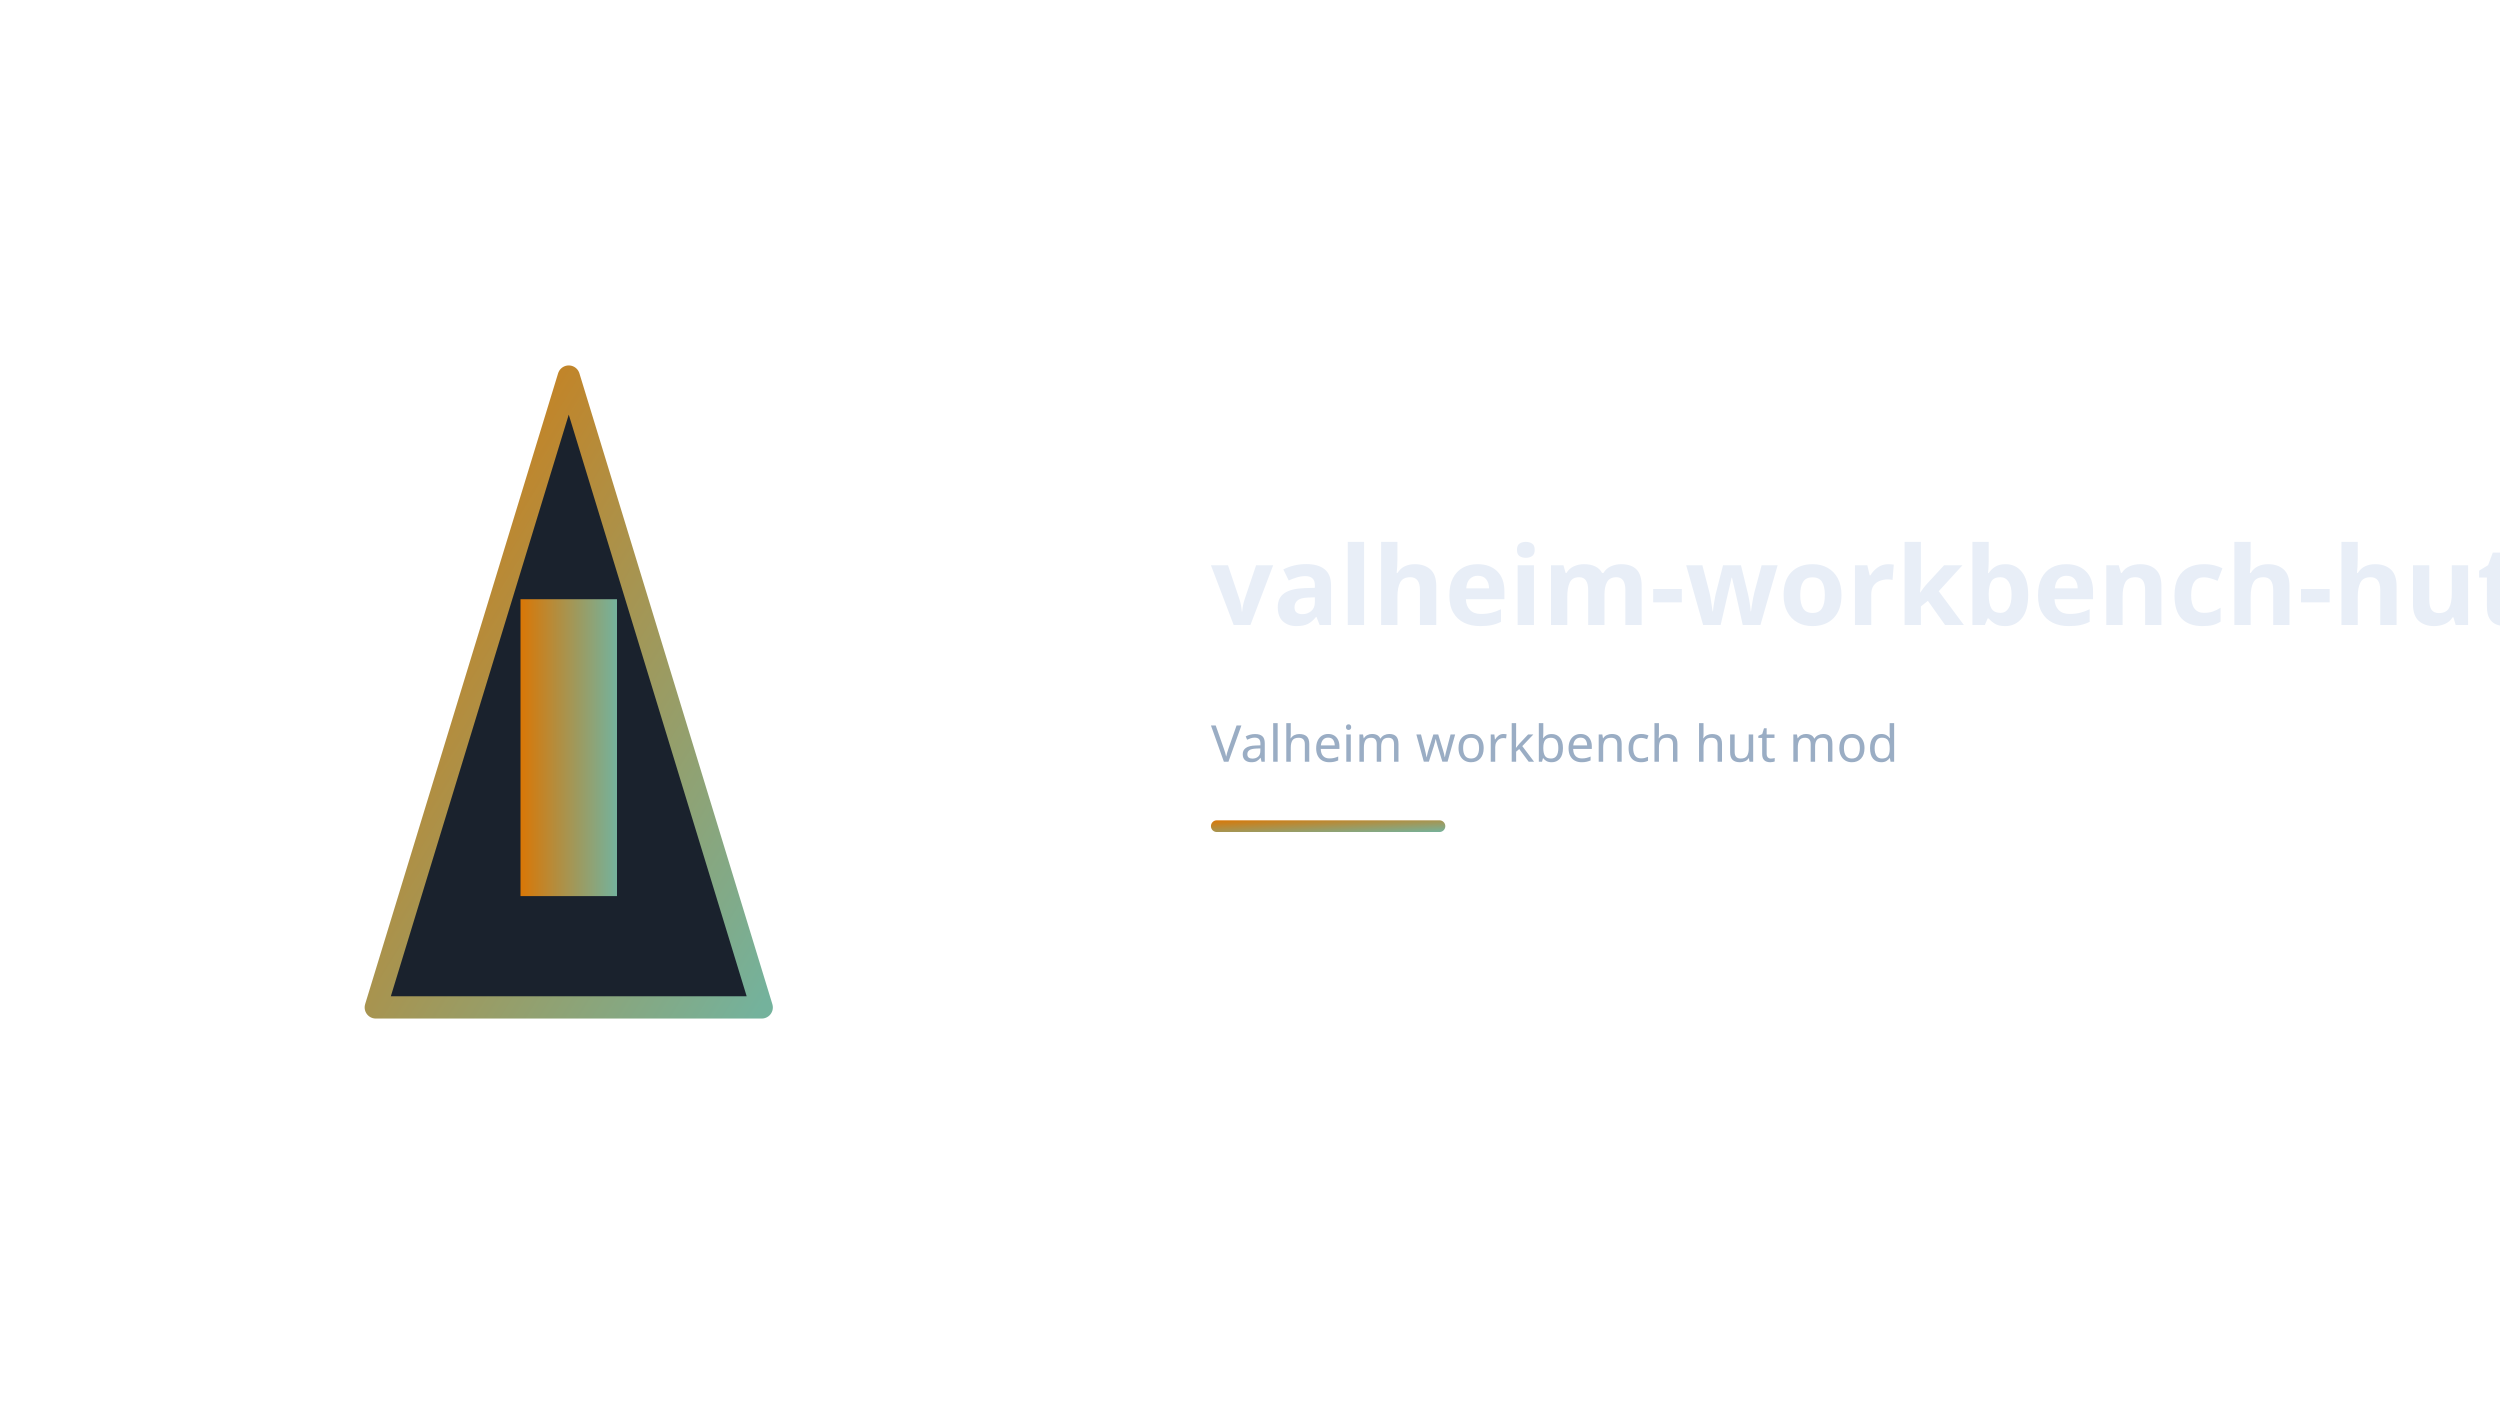
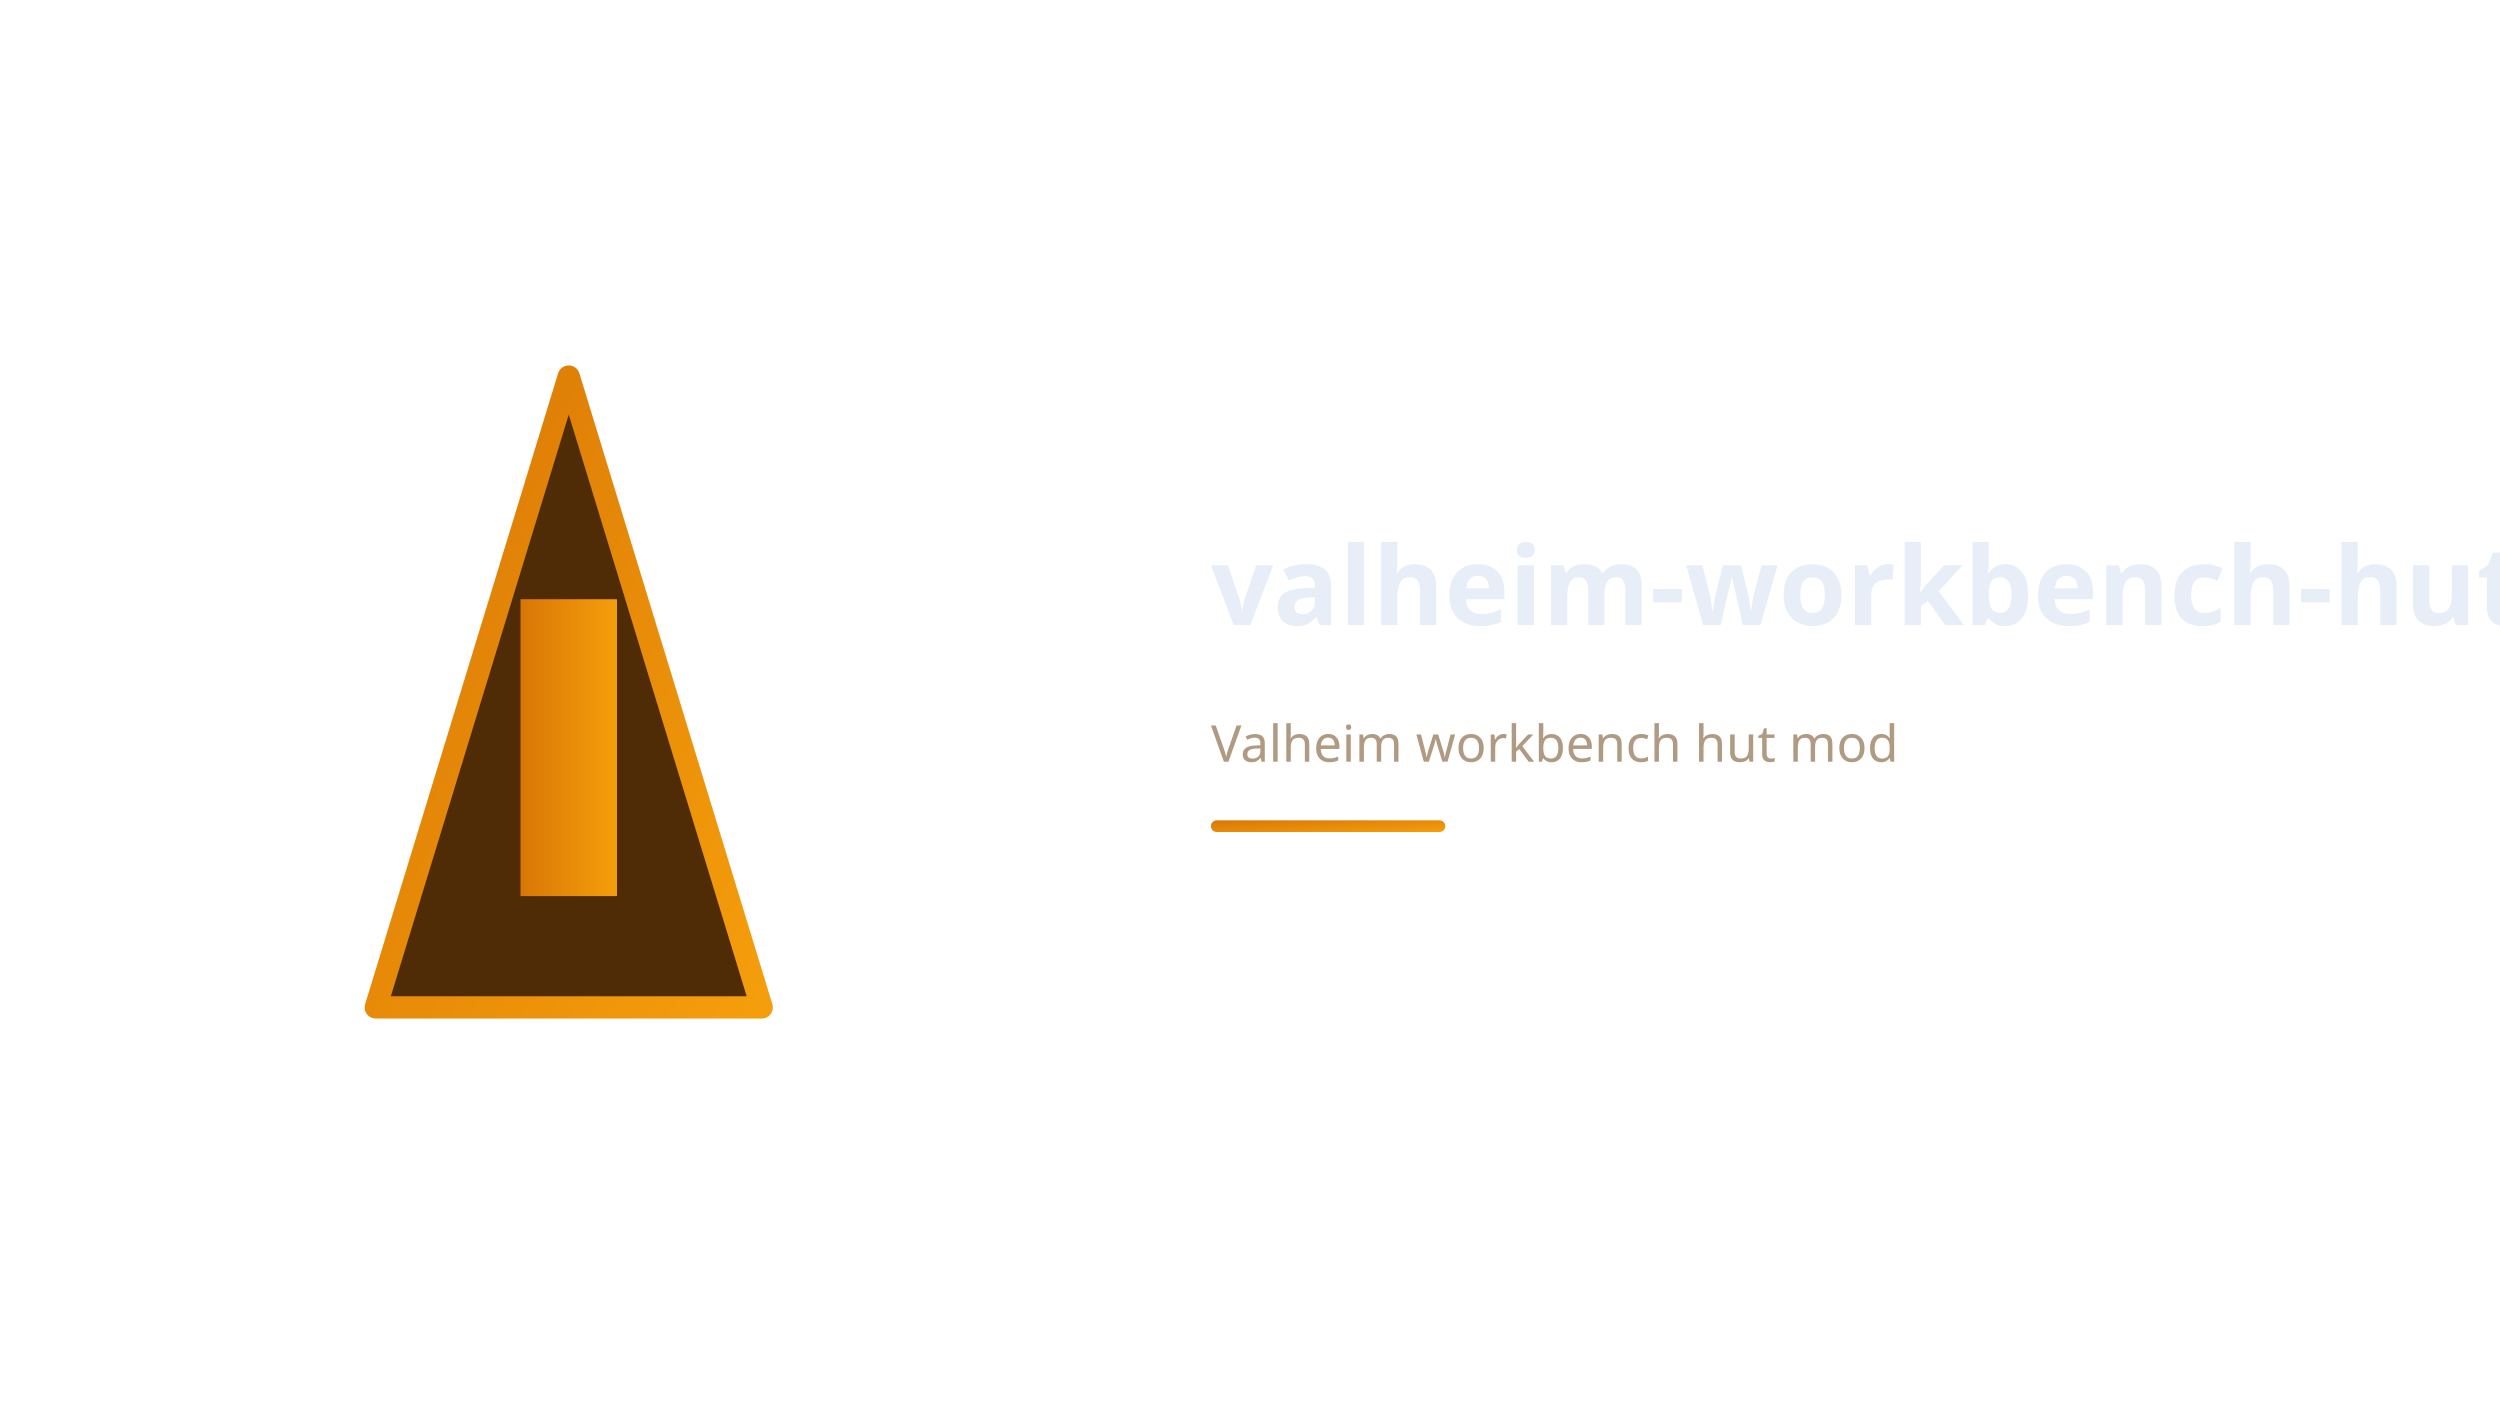
<svg xmlns="http://www.w3.org/2000/svg" viewBox="0 0 1280 720" width="1280" height="720" role="img" aria-label="valheim-workbench-hut">
  <defs>
    <linearGradient id="ac" x1="0" y1="0" x2="1" y2="1">
      <stop offset="0" stop-color="#d97706" />
-       <stop offset="1" stop-color="#74b29c" />
+       <stop offset="1" stop-color="#f59e0b" />
    </linearGradient>
    <linearGradient id="gWarm" x1="0%" y1="0%" x2="100%" y2="0%">
      <stop offset="0%" stop-color="#d97706" />
-       <stop offset="100%" stop-color="#74b29c" />
+       <stop offset="100%" stop-color="#f59e0b" />
    </linearGradient>
    <linearGradient id="canvasGrad" x1="0%" y1="0%" x2="100%" y2="100%">
-       <stop offset="0%" stop-color="#0a0e14" />
-       <stop offset="45%" stop-color="#151c28" />
-       <stop offset="100%" stop-color="#0c1820" />
-     </linearGradient>
-     <linearGradient id="bg" x1="0" y1="0" x2="1" y2="1">
-       <stop offset="0" stop-color="#1e1b4b" />
-       <stop offset="0.55" stop-color="#0f3a4a" />
-       <stop offset="1" stop-color="#0f766e" />
+       <stop offset="0%" stop-color="#1a1107" />
+       <stop offset="45%" stop-color="#442606" />
+       <stop offset="100%" stop-color="#1a1006" />
    </linearGradient>
    <radialGradient id="glowA" cx="18%" cy="22%" r="55%">
-       <stop offset="0%" stop-color="#d97706" stop-opacity="0.22" />
+       <stop offset="0%" stop-color="#d97706" stop-opacity="0.28" />
      <stop offset="100%" stop-color="#d97706" stop-opacity="0" />
    </radialGradient>
    <radialGradient id="glowB" cx="88%" cy="78%" r="50%">
-       <stop offset="0%" stop-color="#74b29c" stop-opacity="0.20" />
-       <stop offset="100%" stop-color="#74b29c" stop-opacity="0" />
+       <stop offset="0%" stop-color="#f59e0b" stop-opacity="0.24" />
+       <stop offset="100%" stop-color="#f59e0b" stop-opacity="0" />
    </radialGradient>
  </defs>
  <g transform="translate(48 116.8) scale(0.95)">
-     <path d="M256 80 L360 420 H152 Z" fill="#1a222d" stroke="url(#ac)" stroke-width="12" stroke-linejoin="round" />
+     <path d="M256 80 L360 420 H152 Z" fill="#4f2c06" stroke="url(#ac)" stroke-width="12" stroke-linejoin="round" />
    <rect x="230" y="200" width="52" height="160" fill="url(#gWarm)" />
  </g>
  <text x="620" y="320" font-family="Segoe UI, system-ui, sans-serif" font-size="56" font-weight="700" fill="#e8eef7">valheim-workbench-hut</text>
-   <text x="620" y="390" font-family="Segoe UI, system-ui, sans-serif" font-size="26" font-weight="500" fill="#9aadc4">Valheim workbench hut mod</text>
+   <text x="620" y="390" font-family="Segoe UI, system-ui, sans-serif" font-size="26" font-weight="500" fill="#b09a81">Valheim workbench hut mod</text>
  <rect x="620" y="420" width="120" height="6" rx="3" fill="url(#ac)" />
</svg>
